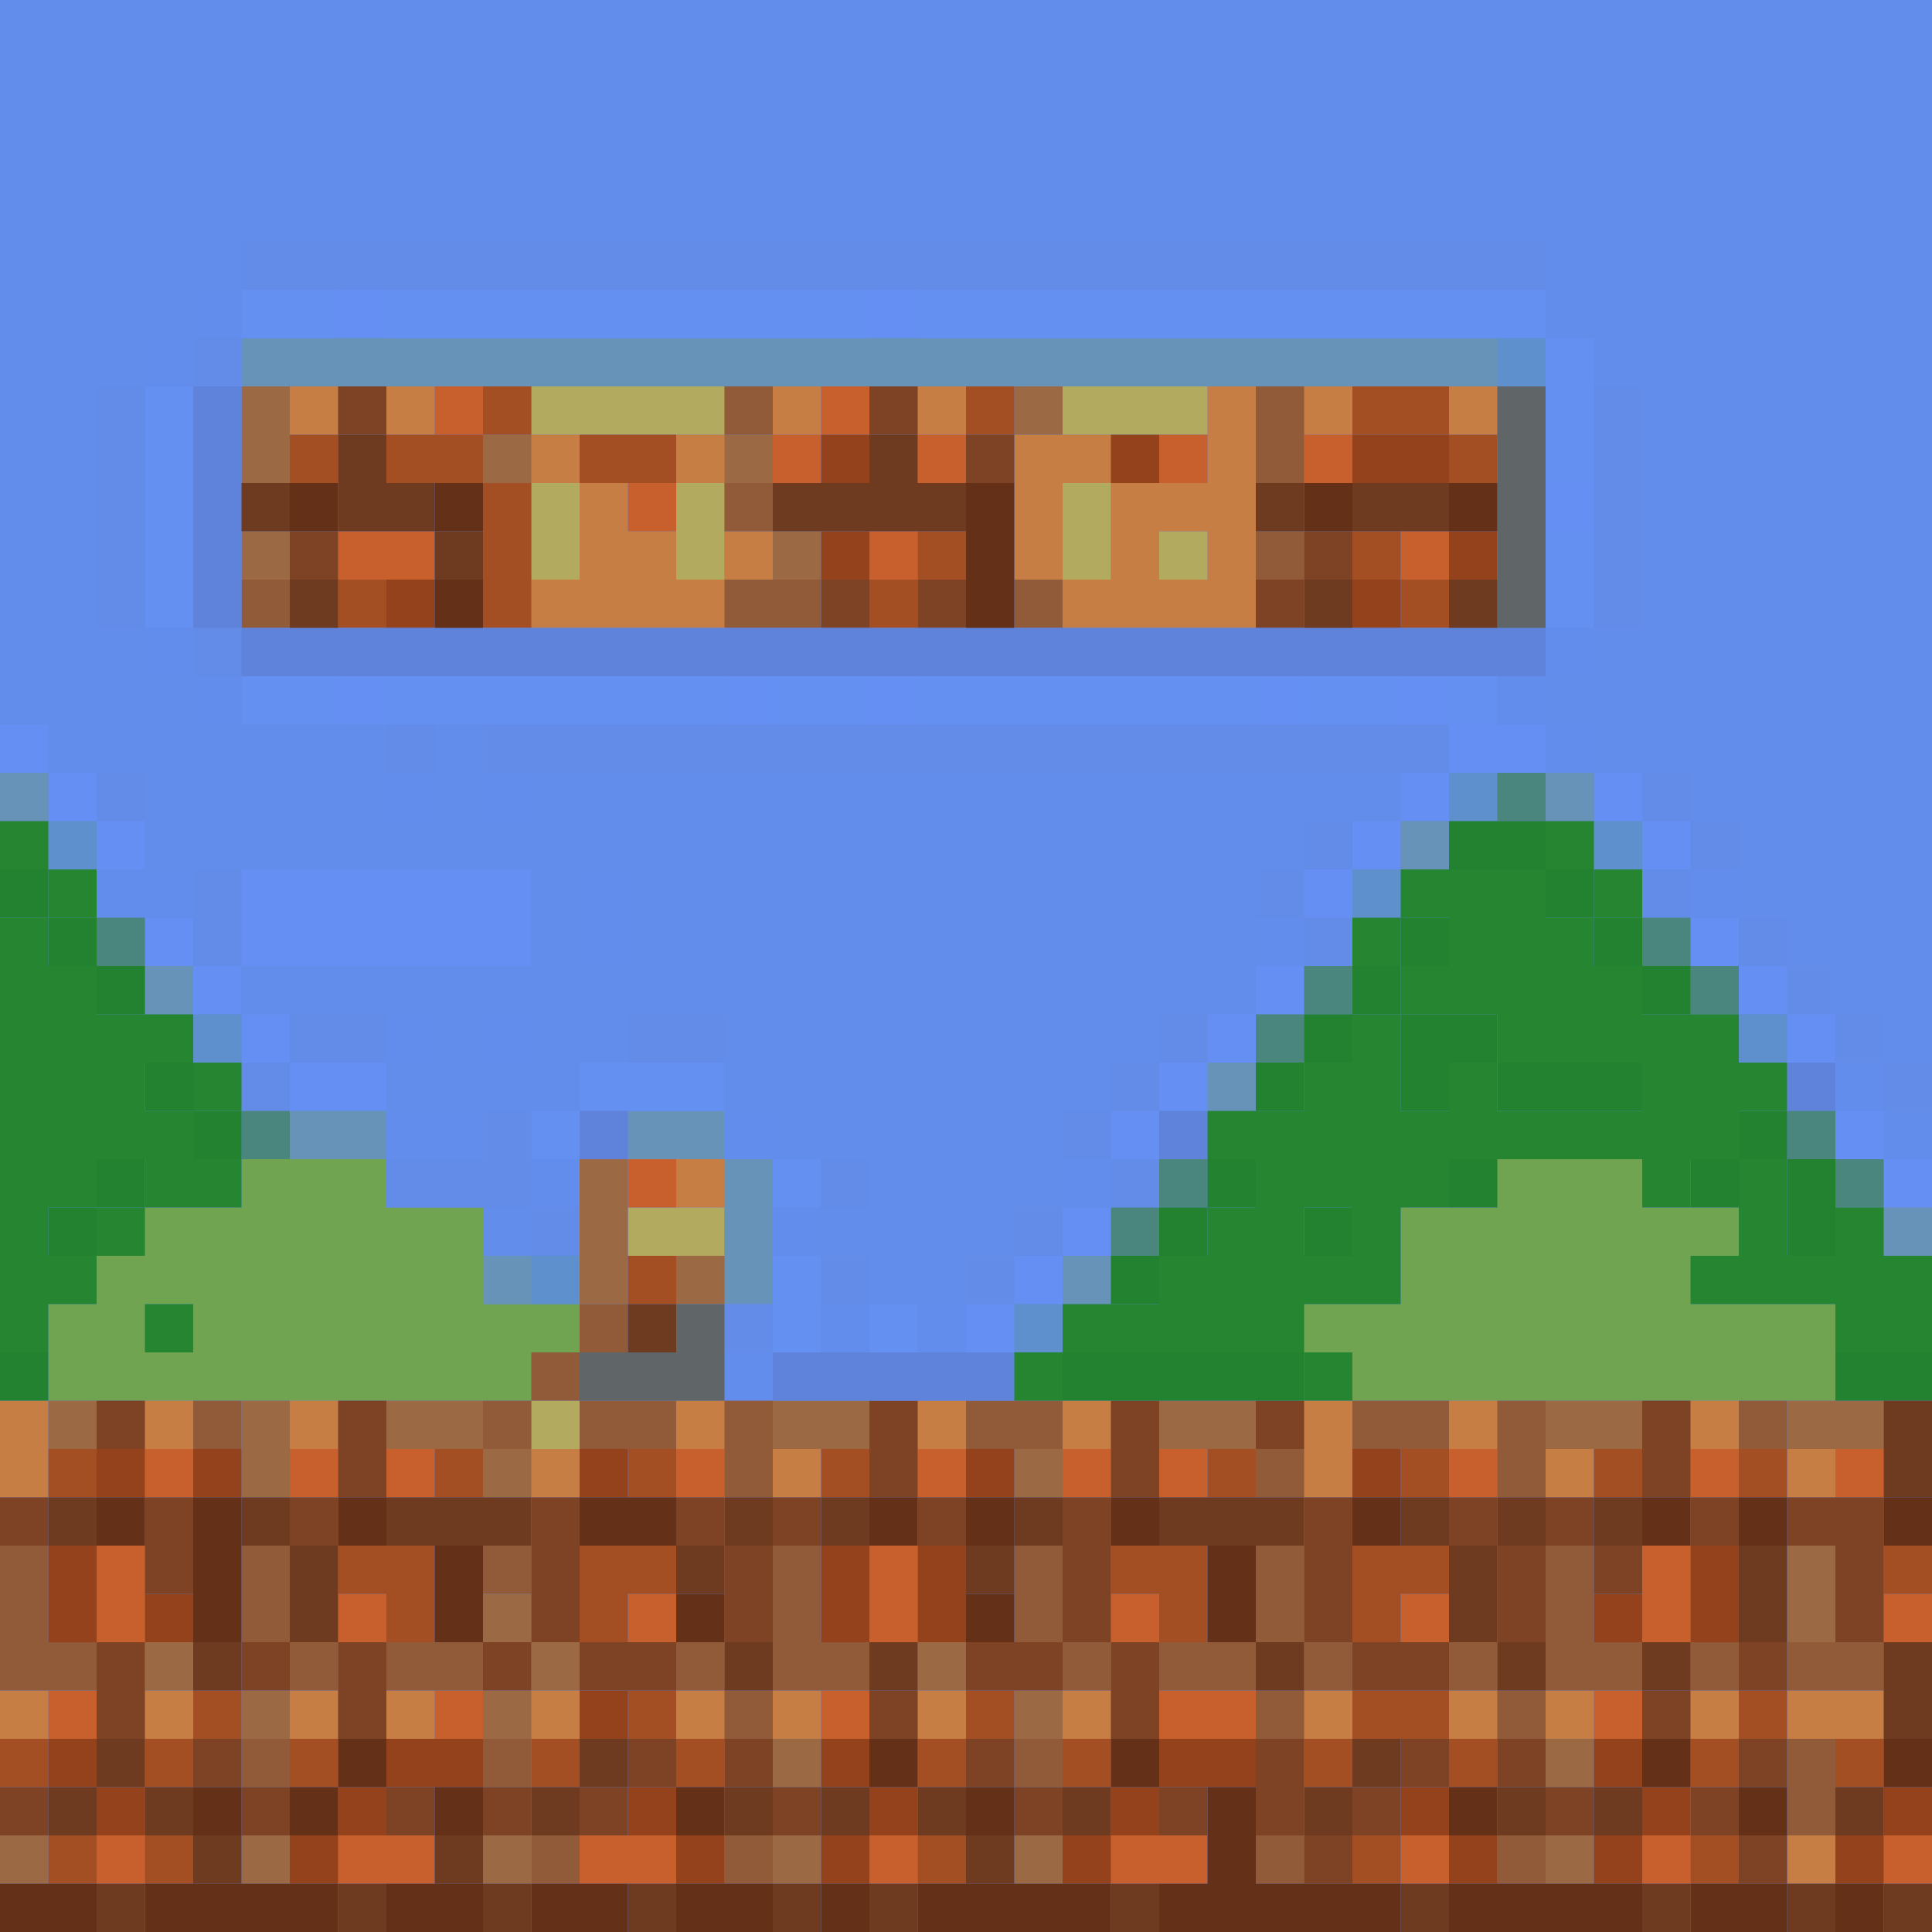
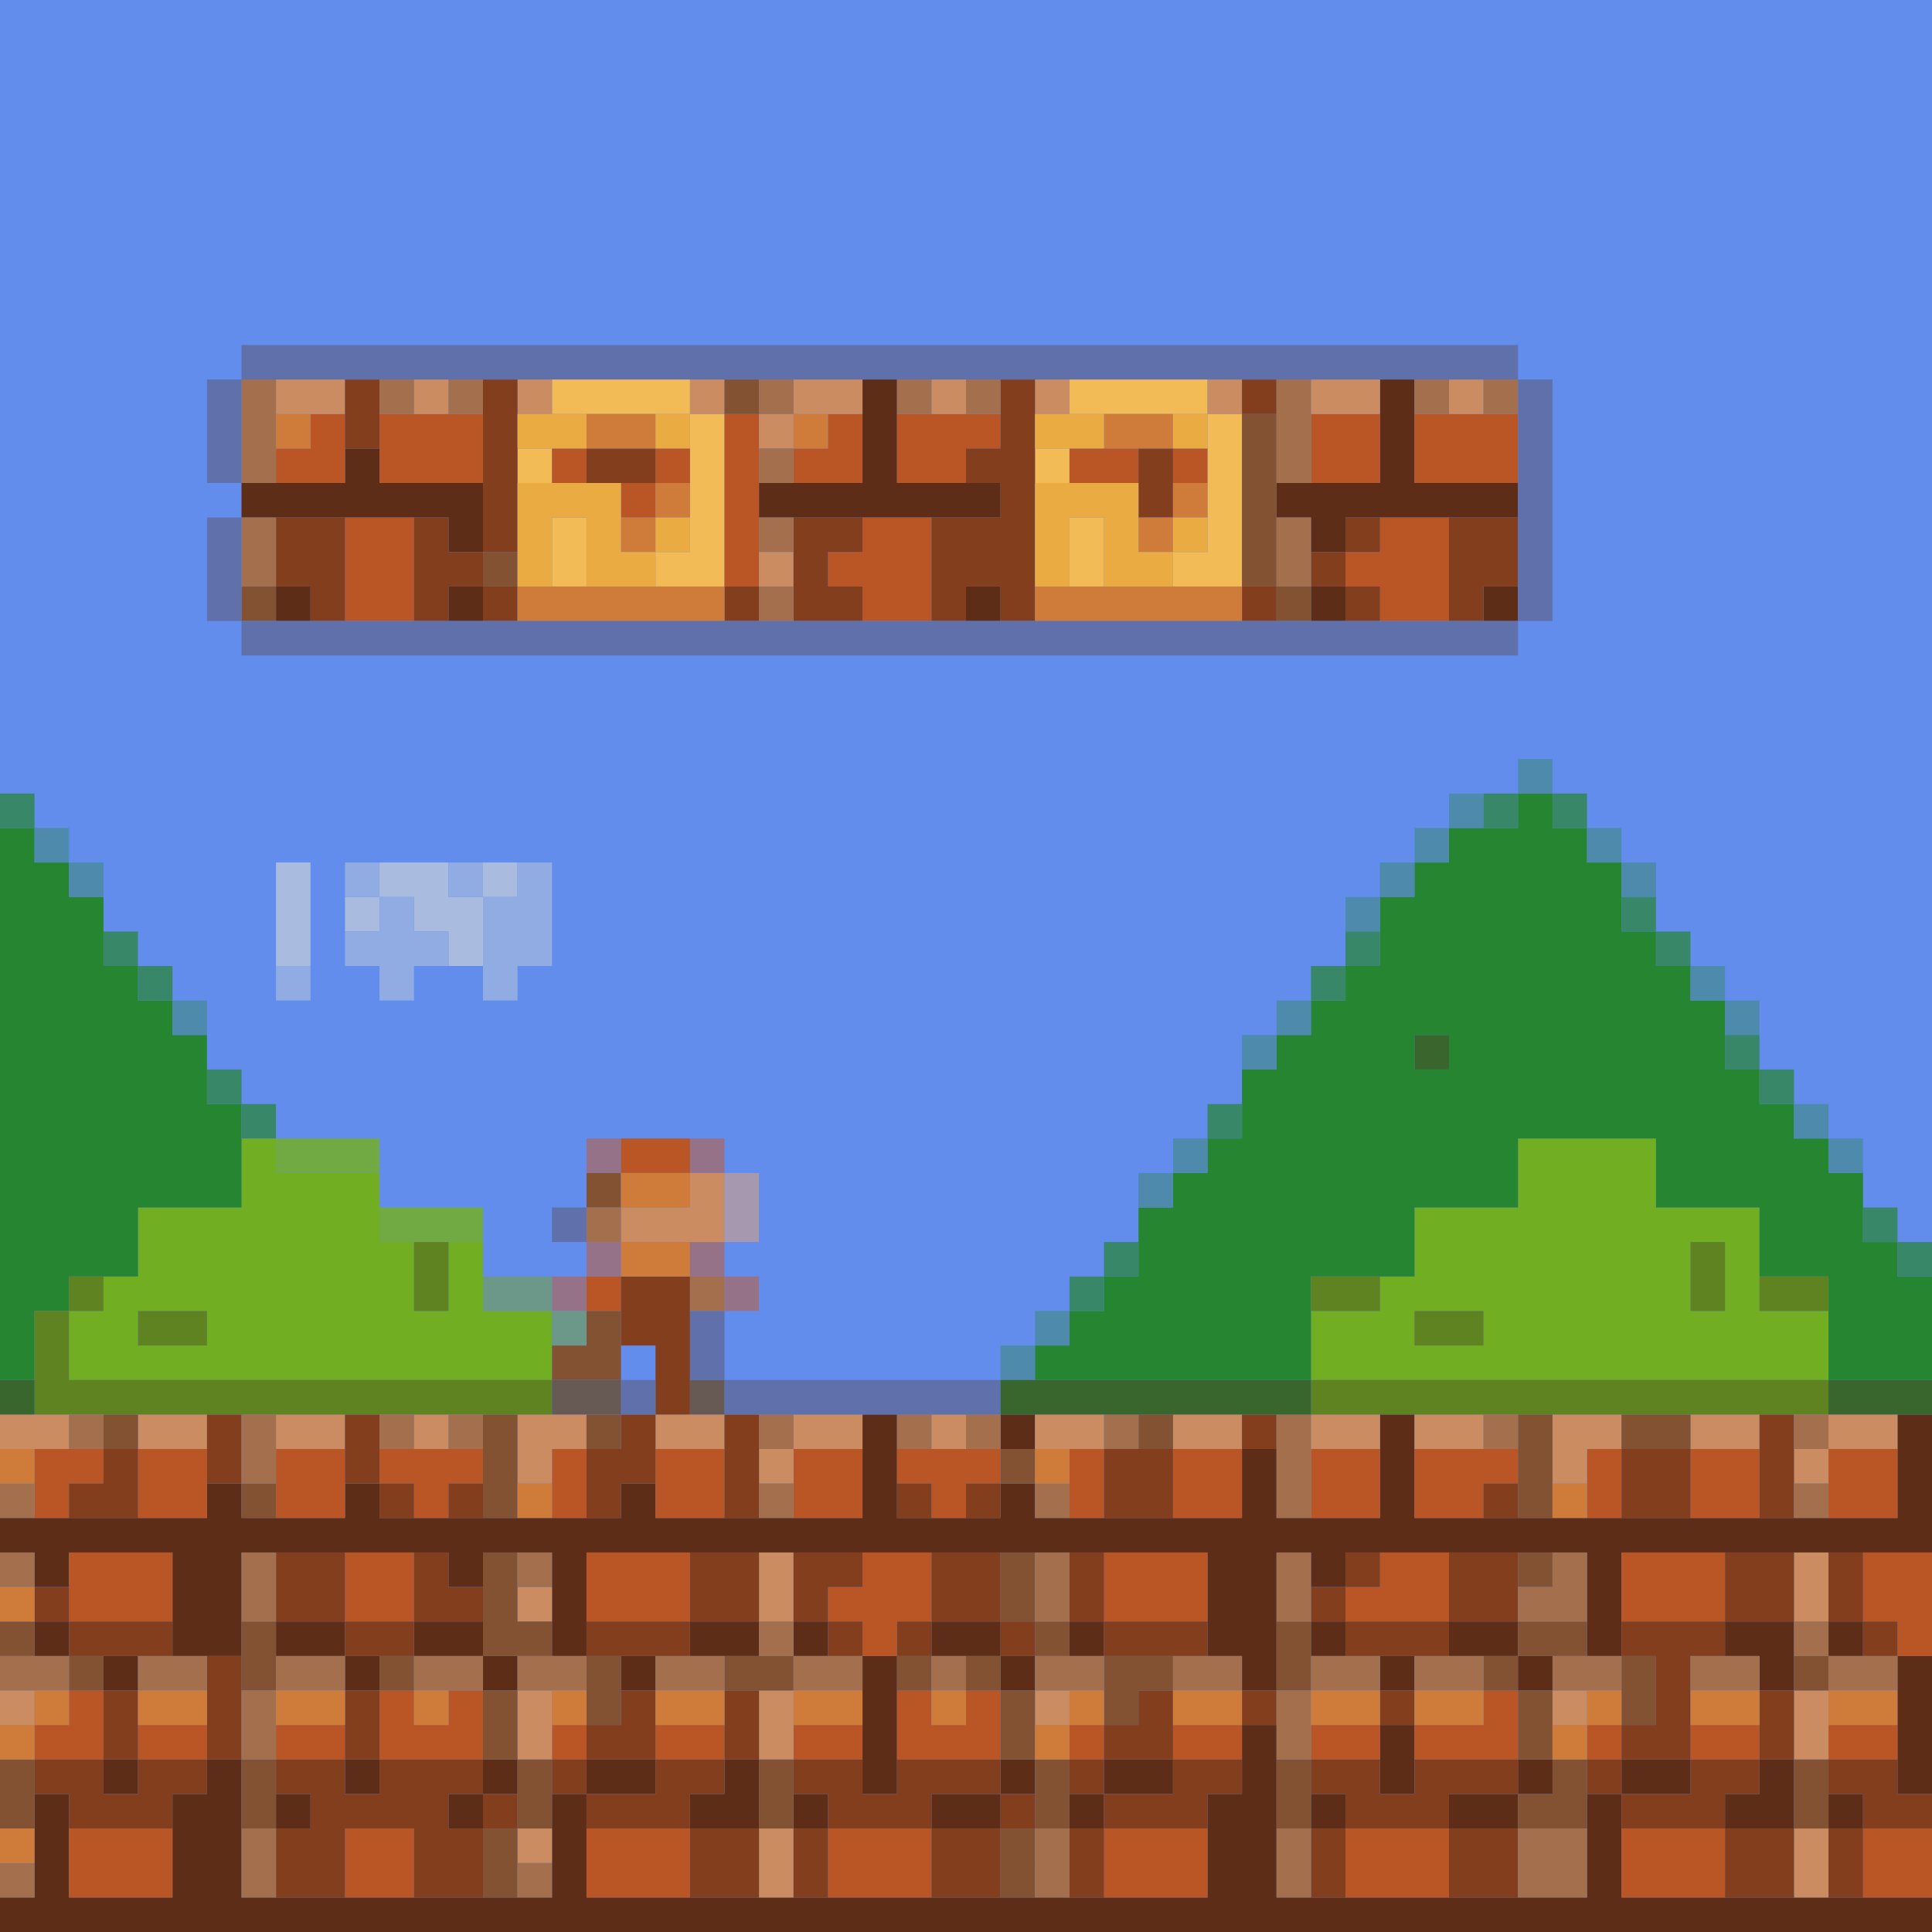
<svg xmlns="http://www.w3.org/2000/svg" width="64" height="64" viewBox="0 0 64 64">
-   <rect width="64" height="64" fill="#638deb" />
-   <g transform="scale(1.6) translate(0 .5)" fill="none" stroke-width="1">
-     <path stroke="#b2ab5f" d="M11 8h4M22 8h3M11 10h1M14 10h1M22 10h1M11 11h1M14 11h1M22 11h1M24 11h1M13 25h2M11 29h1" />
-     <path stroke="#70a450" d="M5 24h3M31 24h3M3 25h7M29 25h7M2 26h8M29 26h6M1 27h2M4 27h8M27 27h11M1 28h10M28 28h10" />
-     <path stroke="#658ff2" d="M7 6h1M18 6h1M32 10h1M7 14h1M15 14h1M18 14h1M26 14h1M29 14h1M0 15h1M30 15h2M1 16h1M29 16h1M33 16h1M2 17h1M28 17h1M34 17h1M5 18h6M27 18h1M3 19h1M5 19h6M35 19h1M4 20h1M26 20h1M36 20h1M5 21h1M25 21h1M37 21h1M6 22h2M24 22h1M23 23h1M38 23h1M39 24h1M22 25h1M21 26h1M20 27h1" />
-     <path stroke="#6693b7" d="M5 7h26M0 16h1M32 16h1M29 17h1M3 20h1M25 22h1M6 23h2M13 23h2M15 24h1M15 25h1M39 25h1M10 26h1M15 26h1M22 26h1" />
-     <path stroke="#6390f1" d="M5 6h2M8 6h10M19 6h13M32 7h1M3 8h1M32 8h1M3 9h1M32 9h1M3 10h1M3 11h1M32 11h1M3 12h1M32 12h1M5 14h2M8 14h7M16 14h2M19 14h7M27 14h2M30 14h1M12 22h3M11 23h1M16 24h1M16 26h1M16 27h1M18 27h1" />
-     <path stroke="#638dec" d="M4 6h1M3 7h1M3 13h1M32 13h1M4 14h1M31 14h1M32 15h1M8 16h1M10 16h1M2 18h2M12 18h1M35 18h1M12 19h1M26 19h1M8 21h1M10 21h1M38 22h1M8 23h2M15 23h1M11 24h1M22 24h1M16 25h1M17 27h1M19 27h1M15 28h1" />
-     <path stroke="#638dea" d="M32 6h1M33 7h1M0 14h1M32 14h1M1 15h1M5 15h3M9 15h1M33 15h1M28 16h1M3 17h1M5 17h6M11 18h1M36 18h1M11 19h1M25 19h1M5 20h6M24 20h1M12 21h1M8 22h2M11 22h1M21 24h1M17 25h1M18 26h2" />
-     <path stroke="#638ce9" d="M5 5h27M4 7h1M2 8h1M33 8h1M2 9h1M33 9h1M2 10h1M33 10h1M2 11h1M33 11h1M2 12h1M33 12h1M4 13h1M8 15h1M10 15h20M2 16h1M34 16h1M27 17h1M35 17h1M4 18h1M26 18h1M34 18h1M4 19h1M27 19h1M36 19h1M37 20h1M6 21h2M13 21h2M24 21h1M38 21h1M5 22h1M23 22h1M39 22h1M10 23h1M22 23h1M8 24h3M17 24h1M23 24h1M11 25h1M21 25h1M17 26h1M20 26h1M15 27h1" />
-     <path stroke="#5d90cc" d="M31 7h1M30 16h1M1 17h1M33 17h1M28 18h1M4 21h1M36 21h1M11 26h1M21 27h1" />
-     <path stroke="#c77e45" d="M6 8h1M8 8h1M16 8h1M19 8h1M25 8h1M27 8h1M30 8h1M11 9h1M14 9h1M21 9h2M25 9h1M12 10h1M21 10h1M23 10h3M12 11h2M15 11h1M21 11h1M23 11h1M25 11h1M11 12h4M22 12h4M14 24h1M0 29h1M3 29h1M6 29h1M14 29h1M19 29h1M22 29h1M27 29h1M30 29h1M35 29h1M0 30h1M11 30h1M16 30h1M27 30h1M32 30h1M37 30h1M0 35h1M3 35h1M6 35h1M8 35h1M11 35h1M14 35h1M16 35h1M19 35h1M22 35h1M27 35h1M30 35h1M32 35h1M35 35h1M37 35h2M37 38h1" />
-     <path stroke="#c7602c" d="M9 8h1M17 8h1M16 9h1M19 9h1M24 9h1M27 9h1M13 10h1M7 11h2M18 11h1M29 11h1M13 24h1M3 30h1M6 30h1M8 30h1M14 30h1M19 30h1M22 30h1M24 30h1M30 30h1M35 30h1M38 30h1M2 32h1M18 32h1M34 32h1M2 33h1M7 33h1M13 33h1M18 33h1M23 33h1M29 33h1M34 33h1M39 33h1M1 35h1M9 35h1M17 35h1M24 35h2M33 35h1M2 38h1M7 38h2M12 38h2M18 38h1M23 38h2M29 38h1M34 38h1M39 38h1" />
-     <path stroke="#9b6a45" d="M5 8h1M21 8h1M5 9h1M10 9h1M15 9h1M5 11h1M16 11h1M12 24h1M12 25h1M12 26h1M14 26h1M1 29h1M5 29h1M8 29h2M16 29h2M24 29h2M32 29h2M37 29h2M5 30h1M10 30h1M21 30h1M37 32h1M10 33h1M37 33h1M3 34h1M11 34h1M19 34h1M5 35h1M10 35h1M21 35h1M16 36h1M32 36h1M0 38h1M5 38h1M10 38h1M16 38h1M21 38h1M32 38h1" />
-     <path stroke="#915a39" d="M15 8h1M26 8h1M26 9h1M15 10h1M26 11h1M5 12h1M15 12h2M21 12h1M12 27h1M11 28h1M4 29h1M10 29h1M12 29h2M15 29h1M20 29h2M28 29h2M31 29h1M36 29h1M15 30h1M26 30h1M31 30h1M0 32h1M5 32h1M10 32h1M16 32h1M21 32h1M26 32h1M32 32h1M0 33h1M5 33h1M16 33h1M21 33h1M26 33h1M32 33h1M0 34h2M6 34h1M8 34h2M14 34h1M16 34h2M22 34h1M24 34h2M27 34h1M30 34h1M32 34h2M35 34h1M37 34h2M15 35h1M26 35h1M31 35h1M5 36h1M10 36h1M21 36h1M37 36h1M37 37h1M11 38h1M15 38h1M26 38h1M31 38h1" />
-     <path stroke="#a44e24" d="M10 8h1M20 8h1M28 8h2M6 9h1M8 9h2M12 9h2M30 9h1M10 10h1M10 11h1M19 11h1M28 11h1M7 12h1M10 12h1M18 12h1M29 12h1M13 26h1M1 30h1M9 30h1M13 30h1M17 30h1M25 30h1M29 30h1M33 30h1M36 30h1M7 32h2M12 32h2M23 32h2M28 32h2M39 32h1M8 33h1M12 33h1M24 33h1M28 33h1M4 35h1M13 35h1M20 35h1M28 35h2M36 35h1M0 36h1M3 36h1M6 36h1M11 36h1M14 36h1M19 36h1M22 36h1M27 36h1M30 36h1M35 36h1M38 36h1M1 38h1M3 38h1M19 38h1M28 38h1M35 38h1" />
-     <path stroke="#94421c" d="M17 9h1M23 9h1M28 9h2M17 11h1M30 11h1M8 12h1M28 12h1M2 30h1M4 30h1M12 30h1M20 30h1M28 30h1M1 32h1M17 32h1M19 32h1M35 32h1M1 33h1M3 33h1M17 33h1M19 33h1M33 33h1M35 33h1M12 35h1M1 36h1M8 36h2M17 36h1M24 36h2M33 36h1M2 37h1M7 37h1M13 37h1M18 37h1M23 37h1M29 37h1M34 37h1M39 37h1M6 38h1M14 38h1M17 38h1M22 38h1M30 38h1M33 38h1M38 38h1" />
-     <path stroke="#7e4224" d="M7 8h1M18 8h1M20 9h1M6 11h1M27 11h1M17 12h1M19 12h1M26 12h1M2 29h1M7 29h1M18 29h1M23 29h1M26 29h1M34 29h1M7 30h1M18 30h1M23 30h1M34 30h1M0 31h1M3 31h1M6 31h1M11 31h1M14 31h1M16 31h1M19 31h1M22 31h1M27 31h1M30 31h1M32 31h1M35 31h1M37 31h2M3 32h1M11 32h1M15 32h1M22 32h1M27 32h1M31 32h1M33 32h1M38 32h1M11 33h1M15 33h1M22 33h1M27 33h1M31 33h1M38 33h1M2 34h1M5 34h1M7 34h1M10 34h1M12 34h2M20 34h2M23 34h1M28 34h2M36 34h1M2 35h1M7 35h1M18 35h1M23 35h1M34 35h1M4 36h1M13 36h1M15 36h1M20 36h1M26 36h1M29 36h1M31 36h1M36 36h1M0 37h1M5 37h1M8 37h1M10 37h1M12 37h1M16 37h1M21 37h1M24 37h1M26 37h1M28 37h1M32 37h1M35 37h1M27 38h1M36 38h1" />
-     <path stroke="#5f83da" d="M4 8h1M4 9h1M4 10h1M4 11h1M4 12h1M5 13h27M37 22h1M12 23h1M24 23h1M16 28h5" />
-     <path stroke="#4a867e" d="M31 16h1M2 19h1M34 19h1M27 20h1M35 20h1M26 21h1M5 23h1M37 23h1M24 24h1M38 24h1M23 25h1" />
-     <path stroke="#258531" d="M0 17h1M32 17h1M1 18h1M29 18h3M33 18h1M0 19h1M28 19h1M30 19h3M0 20h2M29 20h5M0 21h4M28 21h1M31 21h5M0 22h3M4 22h1M27 22h2M30 22h1M34 22h3M0 23h4M25 23h11M0 24h2M3 24h2M26 24h4M34 24h1M36 24h1M0 25h1M2 25h1M25 25h2M28 25h1M36 25h1M38 25h1M0 26h2M24 26h5M35 26h5M0 27h1M3 27h1M22 27h5M38 27h2M21 28h1M27 28h1" />
-     <path stroke="#228230" d="M30 17h2M0 18h1M32 18h1M1 19h1M29 19h1M33 19h1M2 20h1M28 20h1M34 20h1M27 21h1M29 21h2M3 22h1M26 22h1M29 22h1M31 22h3M4 23h1M36 23h1M2 24h1M25 24h1M30 24h1M35 24h1M37 24h1M1 25h1M24 25h1M27 25h1M37 25h1M23 26h1M0 28h1M22 28h5M38 28h2" />
-     <path stroke="#606567" d="M31 8h1M31 9h1M31 10h1M31 11h1M31 12h1M14 27h1M12 28h3" />
-     <path stroke="#6e3a20" d="M7 9h1M18 9h1M5 10h1M7 10h2M16 10h4M26 10h1M28 10h2M9 11h1M6 12h1M27 12h1M30 12h1M13 27h1M39 29h1M39 30h1M1 31h1M5 31h1M8 31h3M15 31h1M17 31h1M21 31h1M24 31h3M29 31h1M31 31h1M33 31h1M6 32h1M14 32h1M20 32h1M30 32h1M36 32h1M6 33h1M30 33h1M36 33h1M4 34h1M15 34h1M18 34h1M26 34h1M31 34h1M34 34h1M39 34h1M39 35h1M2 36h1M12 36h1M28 36h1M1 37h1M3 37h1M11 37h1M15 37h1M17 37h1M19 37h1M22 37h1M27 37h1M31 37h1M33 37h1M38 37h1M4 38h1M9 38h1M20 38h1M2 39h1M7 39h1M10 39h1M13 39h1M16 39h1M18 39h1M23 39h1M29 39h1M34 39h1M37 39h1M39 39h1" />
-     <path stroke="#643017" d="M6 10h1M9 10h1M20 10h1M27 10h1M30 10h1M20 11h1M9 12h1M20 12h1M2 31h1M4 31h1M7 31h1M12 31h2M18 31h1M20 31h1M23 31h1M28 31h1M34 31h1M36 31h1M39 31h1M4 32h1M9 32h1M25 32h1M4 33h1M9 33h1M14 33h1M20 33h1M25 33h1M7 36h1M18 36h1M23 36h1M34 36h1M39 36h1M4 37h1M6 37h1M9 37h1M14 37h1M20 37h1M25 37h1M30 37h1M36 37h1M25 38h1M0 39h2M3 39h4M8 39h2M11 39h2M14 39h2M17 39h1M19 39h4M24 39h5M30 39h4M35 39h2M38 39h1" />
+   <rect width="64" height="64" fill="#638dec" />
+   <g transform="scale(1.142857) translate(0 .5)" fill="none" stroke-width="1">
+     <path stroke="#f3bb55" d="M16 11h4M31 11h4M20 12h1M35 12h1M15 13h1M20 13h1M30 13h1M35 13h1M20 14h1M35 14h1M16 15h1M20 15h1M31 15h1M35 15h1M16 16h1M19 16h2M31 16h1M34 16h2" />
+     <path stroke="#5d2d17" d="M25 11h1M40 11h1M25 12h1M40 12h1M10 13h1M25 13h1M40 13h1M7 14h7M22 14h7M37 14h7M13 15h1M38 15h1M8 17h1M13 17h1M28 17h1M38 17h1M43 17h1M25 41h1M29 41h1M40 41h1M55 41h1M25 42h1M36 42h1M40 42h1M55 42h1M6 43h1M10 43h1M18 43h1M25 43h1M29 43h1M36 43h1M40 43h1M55 43h1M0 44h56M1 45h1M5 45h2M13 45h1M16 45h1M35 45h2M38 45h1M46 45h1M5 46h2M16 46h1M35 46h2M46 46h1M1 47h1M5 47h2M8 47h2M12 47h2M16 47h1M20 47h2M23 47h1M27 47h2M31 47h1M35 47h2M38 47h1M42 47h2M46 47h1M50 47h2M53 47h1M3 48h1M10 48h1M14 48h1M18 48h1M25 48h1M29 48h1M36 48h1M40 48h1M44 48h1M51 48h1M55 48h1M25 49h1M55 49h1M25 50h1M36 50h1M40 50h1M55 50h1M3 51h1M6 51h1M10 51h1M14 51h1M17 51h2M21 51h1M25 51h1M29 51h1M32 51h2M36 51h1M40 51h1M44 51h1M47 51h2M51 51h1M55 51h1M1 52h1M5 52h2M8 52h1M13 52h1M16 52h1M20 52h2M23 52h1M27 52h2M31 52h1M35 52h2M38 52h1M42 52h2M46 52h1M50 52h2M53 52h1M1 53h1M5 53h2M16 53h1M35 53h2M46 53h1M1 54h1M5 54h2M16 54h1M35 54h2M46 54h1M0 55h56" />
+     <path stroke="#72ae21" d="M7 33h1M44 33h4M7 34h4M44 34h4M4 35h7M41 35h10M4 36h8M13 36h1M41 36h8M50 36h1M3 37h9M13 37h1M40 37h9M50 37h1M2 38h2M6 38h10M38 38h3M43 38h10M2 39h14M38 39h15" />
+     <path stroke="#967289" d="M17 33h1M20 33h1M17 36h1M20 36h1M16 37h1M21 37h1" />
+     <path stroke="#ba5625" d="M9 12h1M11 12h3M21 12h1M24 12h1M26 12h3M38 12h2M41 12h3M8 13h2M11 13h3M16 13h1M19 13h1M21 13h1M23 13h2M26 13h2M31 13h2M34 13h1M38 13h2M41 13h3M18 14h1M21 14h1M10 15h2M21 15h1M25 15h2M40 15h2M10 16h2M21 16h1M24 16h3M39 16h3M10 17h2M25 17h2M40 17h2M18 33h2M17 37h1M1 42h2M4 42h2M8 42h2M11 42h3M16 42h1M19 42h2M23 42h2M26 42h3M31 42h1M34 42h2M38 42h2M41 42h3M46 42h1M49 42h2M53 42h2M1 43h1M4 43h2M8 43h2M12 43h1M16 43h1M19 43h2M23 43h2M27 43h1M31 43h1M34 43h2M38 43h2M41 43h2M46 43h1M49 43h2M53 43h2M2 45h3M10 45h2M17 45h3M25 45h2M32 45h3M40 45h2M47 45h3M54 45h2M2 46h3M10 46h2M17 46h3M24 46h3M32 46h3M39 46h3M47 46h3M54 46h2M25 47h1M55 47h1M2 49h1M11 49h1M13 49h1M26 49h1M28 49h1M43 49h1M1 50h2M4 50h2M8 50h2M11 50h3M16 50h1M19 50h2M23 50h2M26 50h3M31 50h1M34 50h2M38 50h2M41 50h3M46 50h1M49 50h2M53 50h2M2 53h3M10 53h2M17 53h3M24 53h3M32 53h3M39 53h3M47 53h3M54 53h2M2 54h3M10 54h2M17 54h3M24 54h3M32 54h3M39 54h3M47 54h3M54 54h2" />
+     <path stroke="#258531" d="M44 23h1M0 24h1M42 24h4M0 25h2M41 25h6M0 26h3M40 26h7M0 27h3M40 27h8M0 28h4M39 28h10M0 29h5M38 29h12M0 30h6M37 30h4M42 30h8M0 31h6M36 31h15M0 32h7M36 32h16M0 33h7M35 33h9M48 33h5M0 34h7M34 34h10M48 34h6M0 35h4M33 35h8M51 35h3M0 36h4M33 36h8M51 36h4M0 37h2M32 37h6M53 37h3M0 38h1M31 38h7M53 38h3M0 39h1M30 39h8M53 39h3" />
+     <path stroke="#a9bbdf" d="M8 25h1M11 25h2M14 25h1M8 26h1M10 26h1M12 26h2M8 27h1M13 27h1" />
+     <path stroke="#4d8aab" d="M44 22h1M42 23h1M1 24h1M41 24h1M46 24h1M2 25h1M40 25h1M47 25h1M39 26h1M49 28h1M5 29h1M37 29h1M50 29h1M36 30h1M52 32h1M34 33h1M53 33h1M33 34h1M30 38h1M29 39h1" />
+     <path stroke="#ca8c60" d="M8 11h2M12 11h1M15 11h1M20 11h1M23 11h2M27 11h1M30 11h1M35 11h1M38 11h2M42 11h1M22 12h1M22 16h1M20 34h1M18 35h3M0 41h2M4 41h2M8 41h2M12 41h1M15 41h2M19 41h2M23 41h2M27 41h1M30 41h2M34 41h2M38 41h2M41 41h2M45 41h2M49 41h2M53 41h2M15 42h1M22 42h1M45 42h1M52 42h1M22 45h1M52 45h1M15 46h1M22 46h1M52 46h1M0 49h1M15 49h1M22 49h1M30 49h1M45 49h1M52 49h1M15 50h1M22 50h1M52 50h1M15 53h1M22 53h1M52 53h1M22 54h1M52 54h1" />
+     <path stroke="#835233" d="M21 11h1M36 12h1M36 13h1M36 14h1M36 15h1M14 16h1M36 16h1M7 17h1M37 17h1M17 34h1M17 38h1M16 39h2M3 41h1M14 41h1M17 41h1M33 41h1M44 41h1M47 41h2M14 42h1M29 42h1M44 42h1M7 43h1M14 43h1M44 43h1M14 45h1M29 45h1M44 45h1M14 46h1M29 46h1M0 47h1M7 47h1M14 47h2M30 47h1M37 47h1M44 47h2M2 48h1M7 48h1M11 48h1M17 48h1M21 48h2M26 48h1M28 48h1M32 48h2M37 48h1M43 48h1M47 48h1M52 48h1M14 49h1M17 49h1M29 49h1M32 49h1M44 49h1M47 49h1M14 50h1M29 50h1M44 50h1M0 51h1M7 51h1M15 51h1M22 51h1M30 51h1M37 51h1M45 51h1M52 51h1M0 52h1M7 52h1M15 52h1M22 52h1M30 52h1M37 52h1M44 52h2M52 52h1M14 53h1M29 53h1M14 54h1M29 54h1" />
+     <path stroke="#a698af" d="M21 34h1M21 35h1" />
+     <path stroke="#71a943" d="M8 33h3M11 35h3" />
+     <path stroke="#833f1d" d="M10 11h1M14 11h1M29 11h1M36 11h1M10 12h1M14 12h1M29 12h1M14 13h1M17 13h2M28 13h2M33 13h1M14 14h1M29 14h1M33 14h1M8 15h2M12 15h1M14 15h1M23 15h2M27 15h3M39 15h1M42 15h2M8 16h2M12 16h2M23 16h1M27 16h3M38 16h1M42 16h2M9 17h1M12 17h1M14 17h1M21 17h1M23 17h2M27 17h1M29 17h1M36 17h1M39 17h1M42 17h1M18 37h2M18 38h2M19 39h1M19 40h1M6 41h1M10 41h1M18 41h1M21 41h1M36 41h1M51 41h1M3 42h1M6 42h1M10 42h1M17 42h2M21 42h1M32 42h2M47 42h2M51 42h1M2 43h2M11 43h1M13 43h1M17 43h1M21 43h1M26 43h1M28 43h1M32 43h2M43 43h1M47 43h2M51 43h1M8 45h2M12 45h1M20 45h2M23 45h2M27 45h2M31 45h1M39 45h1M42 45h2M50 45h2M53 45h1M1 46h1M8 46h2M12 46h2M20 46h2M23 46h1M27 46h2M31 46h1M38 46h1M42 46h2M50 46h2M53 46h1M2 47h3M10 47h2M17 47h3M24 47h1M26 47h1M29 47h1M32 47h3M39 47h3M47 47h3M54 47h1M6 48h1M48 48h1M3 49h1M6 49h1M10 49h1M18 49h1M21 49h1M33 49h1M36 49h1M40 49h1M48 49h1M51 49h1M3 50h1M6 50h1M10 50h1M17 50h2M21 50h1M32 50h2M47 50h2M51 50h1M1 51h2M4 51h2M8 51h2M11 51h3M16 51h1M19 51h2M23 51h2M26 51h3M31 51h1M34 51h2M38 51h2M41 51h3M46 51h1M49 51h2M53 51h2M2 52h3M9 52h4M14 52h1M17 52h3M24 52h3M29 52h1M32 52h3M39 52h3M47 52h3M54 52h2M8 53h2M12 53h2M20 53h2M23 53h1M27 53h2M31 53h1M38 53h1M42 53h2M50 53h2M53 53h1M8 54h2M12 54h2M20 54h2M23 54h1M27 54h2M31 54h1M38 54h1M42 54h2M50 54h2M53 54h1" />
+     <path stroke="#608322" d="M12 36h1M49 36h1M2 37h1M12 37h1M38 37h2M49 37h1M51 37h2M1 38h1M4 38h2M41 38h2M1 39h1M1 40h15M38 40h15" />
+     <path stroke="#a46f4c" d="M7 11h1M11 11h1M13 11h1M22 11h1M26 11h1M28 11h1M37 11h1M41 11h1M43 11h1M7 12h1M37 12h1M7 13h1M22 13h1M37 13h1M7 15h1M22 15h1M37 15h1M7 16h1M37 16h1M22 17h1M17 35h1M20 37h1M2 41h1M7 41h1M11 41h1M13 41h1M22 41h1M26 41h1M28 41h1M32 41h1M37 41h1M43 41h1M52 41h1M7 42h1M37 42h1M0 43h1M22 43h1M30 43h1M37 43h1M52 43h1M0 45h1M7 45h1M15 45h1M30 45h1M37 45h1M45 45h1M7 46h1M30 46h1M37 46h1M44 46h2M22 47h1M52 47h1M0 48h2M4 48h2M8 48h2M12 48h2M15 48h2M19 48h2M23 48h2M27 48h1M30 48h2M34 48h2M38 48h2M41 48h2M45 48h2M49 48h2M53 48h2M7 49h1M37 49h1M7 50h1M37 50h1M7 53h1M30 53h1M37 53h1M44 53h2M0 54h1M7 54h1M15 54h1M30 54h1M37 54h1M44 54h2" />
+     <path stroke="#cf7c3b" d="M8 12h1M17 12h2M23 12h1M32 12h2M19 14h1M34 14h1M18 15h1M33 15h1M15 17h6M30 17h6M18 34h2M18 36h2M0 42h1M30 42h1M15 43h1M45 43h1M0 46h1M1 49h1M4 49h2M8 49h2M12 49h1M16 49h1M19 49h2M23 49h2M27 49h1M31 49h1M34 49h2M38 49h2M41 49h2M46 49h1M49 49h2M53 49h2M0 50h1M30 50h1M45 50h1M0 53h1" />
+     <path stroke="#6070ab" d="M7 10h37M6 11h1M44 11h1M6 12h1M44 12h1M6 13h1M44 13h1M44 14h1M6 15h1M44 15h1M6 16h1M44 16h1M6 17h1M44 17h1M7 18h37M16 35h1M20 38h1M20 39h1M18 40h1M21 40h8" />
+     <path stroke="#91abe3" d="M10 25h1M13 25h1M15 25h1M11 26h1M14 26h2M10 27h3M14 27h2M8 28h1M11 28h1M14 28h1" />
+     <path stroke="#675953" d="M16 40h2M20 40h1" />
+     <path stroke="#38662d" d="M41 30h1M0 40h1M29 40h9M53 40h3" />
+     <path stroke="#6b9888" d="M14 37h2M16 38h1" />
+     <path stroke="#378768" d="M0 23h1M43 23h1M45 23h1M47 26h1M3 27h1M39 27h1M48 27h1M4 28h1M38 28h1M50 30h1M6 31h1M51 31h1M7 32h1M35 32h1M54 35h1M32 36h1M55 36h1M31 37h1" />
+     <path stroke="#ebab43" d="M15 12h2M19 12h1M30 12h2M34 12h1M15 14h3M30 14h3M15 15h1M17 15h1M19 15h1M30 15h1M32 15h1M34 15h1M15 16h1M17 16h2M30 16h1M32 16h2" />
  </g>
</svg>
